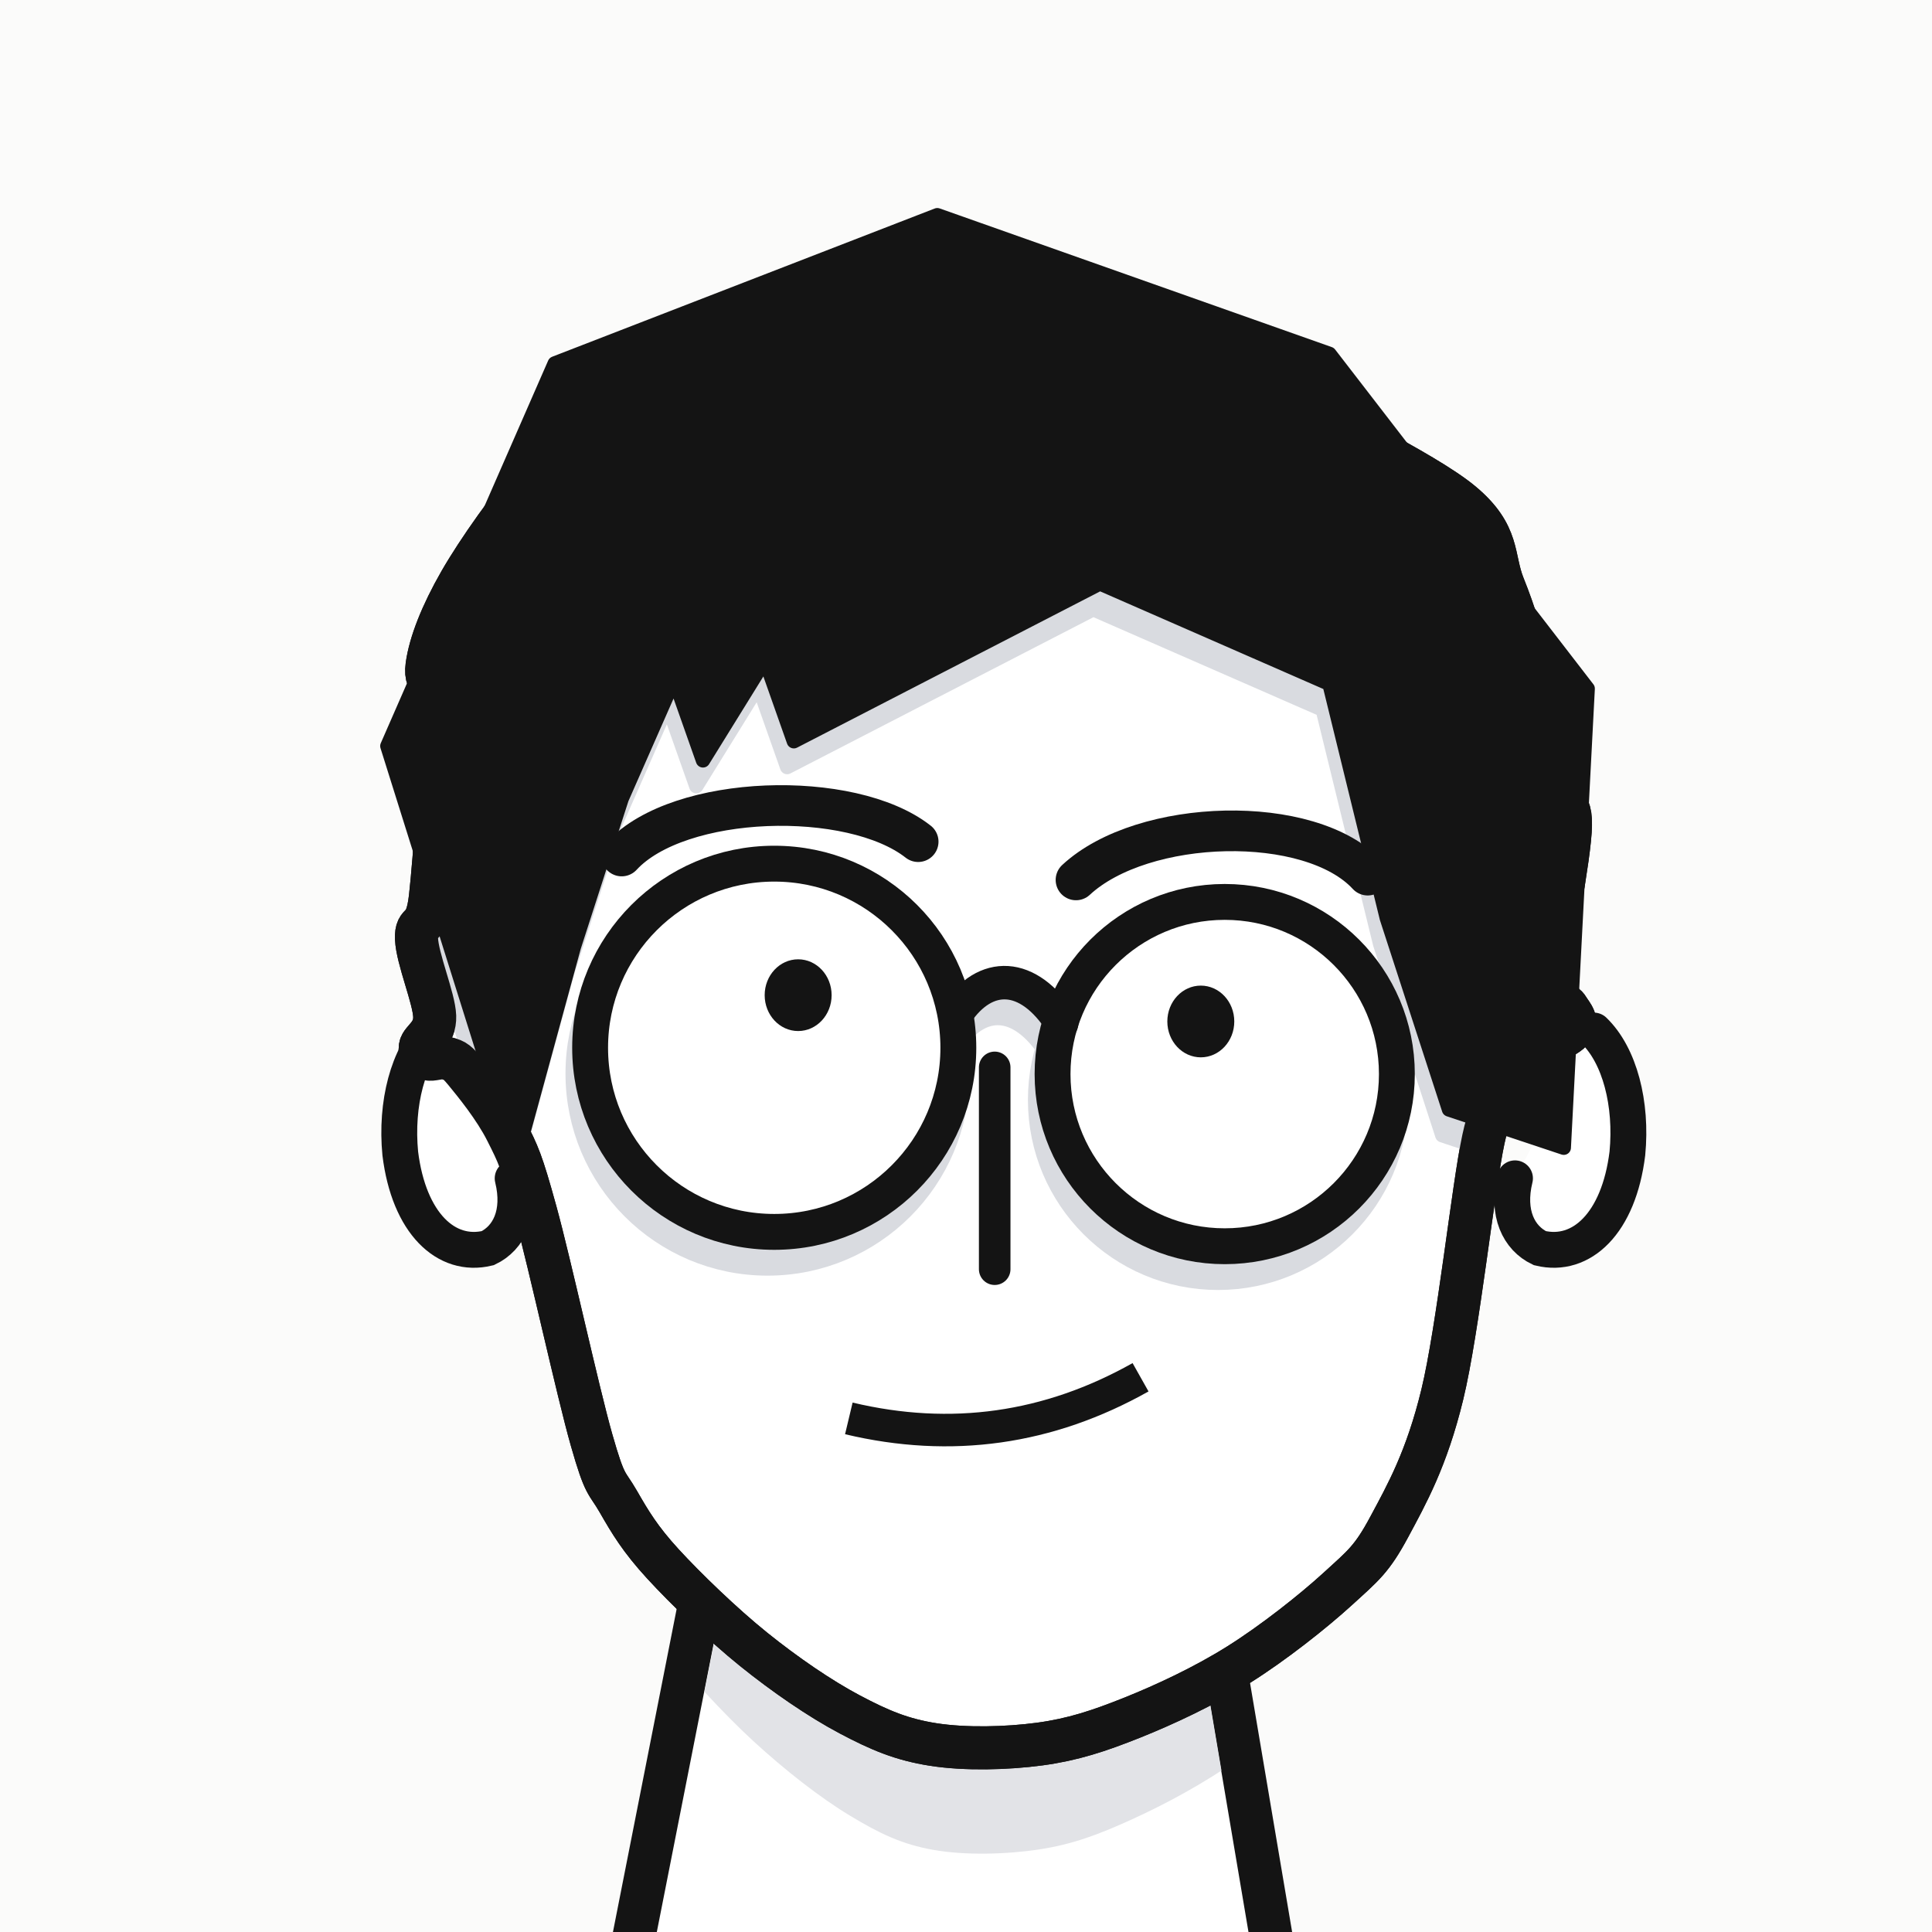
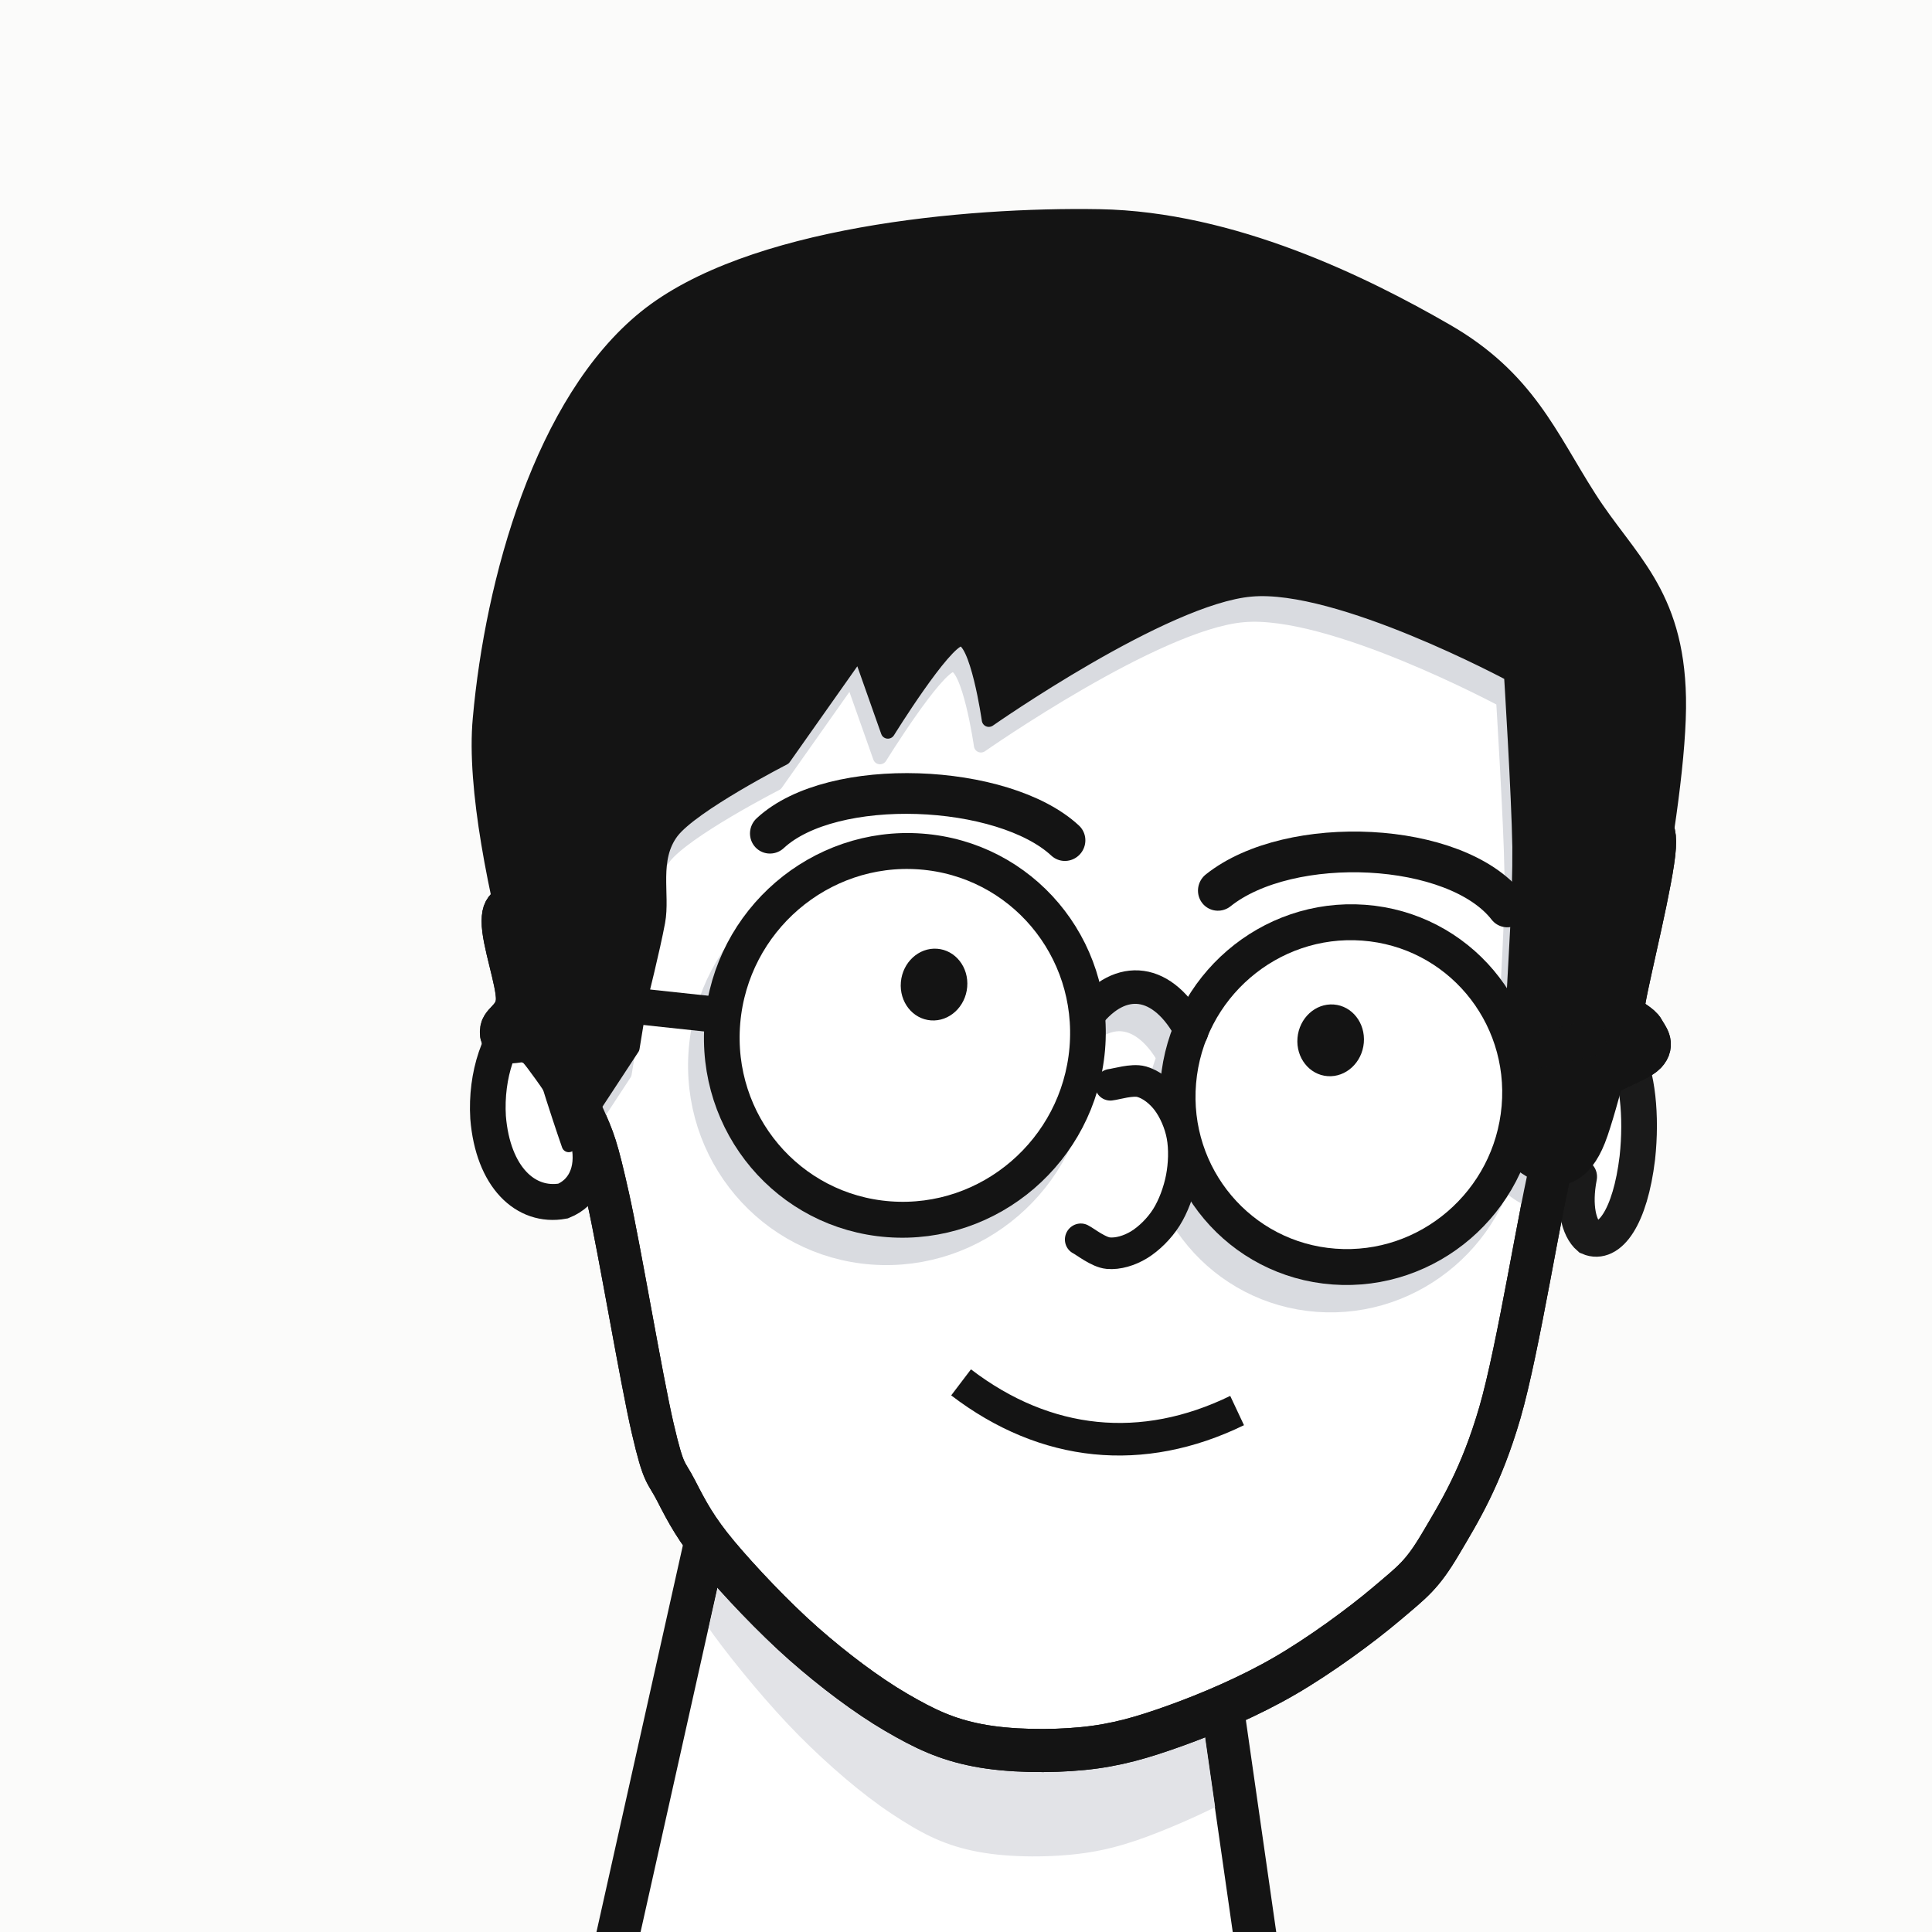
<svg xmlns="http://www.w3.org/2000/svg" viewBox="332 110 404 404" width="404" height="404">
  <rect x="332" y="110" width="404" height="404" fill="#fbfbfa" />
-   <defs>
-     <clipPath id="kFaceClip" clipPathUnits="userSpaceOnUse">
-       <path id="kFaceClipP" d="M -31.5 -174.8 C -37 -173 -52.68 -168.22 -60.5 -164.7 C -68.32 -161.18 -72.53 -158.33 -78.4 -153.7 C -84.27 -149.07 -90.13 -143.47 -95.7 -136.9 C -101.27 -130.33 -107.97 -120.98 -111.8 -114.3 C -115.63 -107.62 -118.05 -101.53 -118.7 -96.8 C -119.35 -92.07 -115.82 -93.97 -115.7 -85.9 C -115.58 -77.83 -117.13 -56.1 -118 -48.4 C -118.87 -40.7 -121.05 -43.85 -120.9 -39.7 C -120.75 -35.55 -117.23 -27.27 -117.1 -23.5 C -116.97 -19.73 -119.85 -18.58 -120.1 -17.1 C -120.35 -15.62 -119.52 -15 -118.6 -14.6 C -117.68 -14.2 -115.9 -15.13 -114.6 -14.7 C -113.3 -14.27 -112.88 -14.53 -110.8 -12 C -108.72 -9.47 -104.57 -4.4 -102.1 0.5 C -99.63 5.4 -98.97 6.63 -96 17.4 C -93.03 28.17 -87.18 55 -84.3 65.1 C -81.42 75.2 -81.18 73.68 -78.7 78 C -76.22 82.32 -74.12 85.85 -69.4 91 C -64.68 96.15 -56.92 103.65 -50.4 108.9 C -43.88 114.15 -36.57 119.18 -30.3 122.5 C -24.03 125.82 -19.42 127.77 -12.8 128.8 C -6.18 129.83 2.48 129.63 9.4 128.7 C 16.32 127.77 21.77 125.97 28.7 123.2 C 35.63 120.43 43.82 116.6 51 112.1 C 58.18 107.6 66.55 101 71.8 96.2 C 77.05 91.4 78.87 90.07 82.5 83.3 C 86.13 76.53 90.32 69.12 93.6 55.6 C 96.88 42.08 100.07 12.03 102.2 2.2 C 104.33 -7.63 105.12 -0.75 106.4 -3.4 C 107.68 -6.05 107.53 -10.85 109.9 -13.7 C 112.27 -16.55 118.93 -18.6 120.6 -20.5 C 122.27 -22.4 120.65 -23.82 119.9 -25.1 C 119.15 -26.38 116.82 -27.15 116.1 -28.2 C 115.38 -29.25 114.88 -25.52 115.6 -31.4 C 116.32 -37.28 120.32 -56.93 120.4 -63.5 C 120.48 -70.07 117.52 -65.48 116.1 -70.8 C 114.68 -76.12 113.52 -88.28 111.9 -95.4 C 110.28 -102.52 108.77 -107.6 106.4 -113.5 C 104.03 -119.4 105.7 -124.1 97.7 -130.8 C 89.7 -137.5 66.68 -148.28 58.4 -153.7 C 50.12 -159.12 51.27 -160.88 48 -163.3 C 44.73 -165.72 46.28 -166.23 38.8 -168.2 C 31.32 -170.17 14.15 -173.88 3.1 -175.1 C -7.95 -176.32 -21.73 -175.55 -27.5 -175.5 C -33.27 -175.45 -26 -176.6 -31.5 -174.8 Z" />
+   <defs data-dc-tpl="7">
+     <clipPath data-dc-tpl="8" id="kFaceClip" clipPathUnits="userSpaceOnUse">
+       <path data-dc-tpl="9" id="kFaceClipP" d="M -31.5 -174.8 C -37 -173 -52.68 -168.22 -60.5 -164.7 C -68.32 -161.18 -72.53 -158.33 -78.4 -153.7 C -84.27 -149.07 -90.13 -143.47 -95.7 -136.9 C -101.27 -130.33 -107.97 -120.98 -111.8 -114.3 C -115.63 -107.62 -118.05 -101.53 -118.7 -96.8 C -119.35 -92.07 -115.82 -93.97 -115.7 -85.9 C -115.58 -77.83 -117.13 -56.1 -118 -48.4 C -118.87 -40.7 -121.05 -43.85 -120.9 -39.7 C -120.75 -35.55 -117.23 -27.27 -117.1 -23.5 C -116.97 -19.73 -119.85 -18.58 -120.1 -17.1 C -120.35 -15.62 -119.52 -15 -118.6 -14.6 C -117.68 -14.2 -115.9 -15.13 -114.6 -14.7 C -113.3 -14.27 -112.88 -14.53 -110.8 -12 C -108.72 -9.47 -104.57 -4.4 -102.1 0.5 C -99.63 5.4 -98.97 6.63 -96 17.4 C -93.03 28.17 -87.18 55 -84.3 65.1 C -81.42 75.2 -81.18 73.68 -78.7 78 C -76.22 82.32 -74.12 85.85 -69.4 91 C -64.68 96.15 -56.92 103.65 -50.4 108.9 C -43.88 114.15 -36.57 119.18 -30.3 122.5 C -24.03 125.82 -19.42 127.77 -12.8 128.8 C -6.18 129.83 2.48 129.63 9.4 128.7 C 16.32 127.77 21.77 125.97 28.7 123.2 C 35.63 120.43 43.82 116.6 51 112.1 C 58.18 107.6 66.55 101 71.8 96.2 C 77.05 91.4 78.87 90.07 82.5 83.3 C 86.13 76.53 90.32 69.12 93.6 55.6 C 96.88 42.08 100.07 12.03 102.2 2.2 C 104.33 -7.63 105.12 -0.75 106.4 -3.4 C 107.68 -6.05 107.53 -10.85 109.9 -13.7 C 112.27 -16.55 118.93 -18.6 120.6 -20.5 C 122.27 -22.4 120.65 -23.82 119.9 -25.1 C 119.15 -26.38 116.82 -27.15 116.1 -28.2 C 115.38 -29.25 114.88 -25.52 115.6 -31.4 C 116.32 -37.28 120.32 -56.93 120.4 -63.5 C 120.48 -70.07 117.52 -65.48 116.1 -70.8 C 114.68 -76.12 113.52 -88.28 111.9 -95.4 C 110.28 -102.52 108.77 -107.6 106.4 -113.5 C 104.03 -119.4 105.7 -124.1 97.7 -130.8 C 89.7 -137.5 66.68 -148.28 58.4 -153.7 C 50.12 -159.12 51.27 -160.88 48 -163.3 C 44.73 -165.72 46.28 -166.23 38.8 -168.2 C 31.32 -170.17 14.15 -173.88 3.1 -175.1 C -7.95 -176.32 -21.73 -175.55 -27.5 -175.5 C -33.27 -175.45 -26 -176.6 -31.5 -174.8 Z" />
    </clipPath>
-     <clipPath id="kNeckClip" clipPathUnits="userSpaceOnUse">
-       <path id="kNeckClipP" d="M -37.5 0 L 24.7 0 L 57.7 195 L -75.9 195 Z" />
+     <clipPath data-dc-tpl="10" id="kNeckClip" clipPathUnits="userSpaceOnUse">
+       <path data-dc-tpl="11" id="kNeckClipP" d="M -37.5 0 L 24.7 0 L 57.7 195 L -75.9 195 Z" transform="rotate(1.44 -9.1 110) translate(-1.6 0)" />
    </clipPath>
-     <filter id="kDs" x="-40%" y="-40%" width="180%" height="180%">
-       <feDropShadow dx="-1.5" dy="5" stdDeviation="1.4" flood-color="#c9cbd1" flood-opacity="0.8" />
+     <filter data-dc-tpl="12" id="kDs" x="-40%" y="-40%" width="180%" height="180%">
+       <feDropShadow data-dc-tpl="13" dx="-1.5" dy="5" stdDeviation="1.4" flood-color="#c9cbd1" flood-opacity="0.8" />
    </filter>
  </defs>
-   <g transform="translate(540,346)">
-     <g id="kNeck">
-       <path id="kNeckFill" d="M -50 40 L 36 40 L 60 182 Q -9 205 -78 182 Z" fill="#ffffff" />
-       <path id="kNeckL" d="M -50 40 L -78 182" fill="none" stroke="#141414" stroke-width="9" stroke-linecap="round" />
-       <path id="kNeckR" d="M 36 40 L 60 182" fill="none" stroke="#141414" stroke-width="9" stroke-linecap="round" />
+   <g data-dc-tpl="14" transform="translate(540,346)">
+     <g data-dc-tpl="15" id="kNeck">
+       <path data-dc-tpl="16" id="kNeckFill" d="M -50 40 L 36 40 L 60 182 Q -9 205 -78 182 Z" fill="#ffffff" transform="rotate(1.44 -9.1 110) translate(-1.6 0)" />
+       <path data-dc-tpl="17" id="kNeckL" d="M -50 40 L -78 182" fill="none" stroke="#141414" stroke-width="9" stroke-linecap="round" transform="rotate(1.44 -9.1 110) translate(-1.6 0)" />
+       <path data-dc-tpl="18" id="kNeckR" d="M 36 40 L 60 182" fill="none" stroke="#141414" stroke-width="9" stroke-linecap="round" transform="rotate(1.44 -9.1 110) translate(-1.6 0)" />
    </g>
-     <g clip-path="url(#kNeckClip)">
-       <g id="kChinHead">
-         <g id="kChinSh" data-sh="1">
-           <path transform="translate(0 4) scale(1 1.14)" fill="#e2e3e7" d="M -31.5 -174.8 C -37 -173 -52.68 -168.22 -60.5 -164.7 C -68.32 -161.18 -72.53 -158.33 -78.4 -153.7 C -84.27 -149.07 -90.13 -143.47 -95.7 -136.9 C -101.27 -130.33 -107.97 -120.98 -111.8 -114.3 C -115.63 -107.62 -118.05 -101.53 -118.7 -96.8 C -119.35 -92.07 -115.82 -93.97 -115.7 -85.9 C -115.58 -77.83 -117.13 -56.1 -118 -48.4 C -118.87 -40.7 -121.05 -43.85 -120.9 -39.7 C -120.75 -35.55 -117.23 -27.27 -117.1 -23.5 C -116.97 -19.73 -119.85 -18.58 -120.1 -17.1 C -120.35 -15.62 -119.52 -15 -118.6 -14.6 C -117.68 -14.2 -115.9 -15.13 -114.6 -14.7 C -113.3 -14.27 -112.88 -14.53 -110.8 -12 C -108.72 -9.47 -104.57 -4.4 -102.1 0.5 C -99.63 5.4 -98.97 6.63 -96 17.4 C -93.03 28.17 -87.18 55 -84.3 65.1 C -81.42 75.2 -81.18 73.68 -78.7 78 C -76.22 82.32 -74.12 85.85 -69.4 91 C -64.68 96.15 -56.92 103.65 -50.4 108.9 C -43.88 114.15 -36.57 119.18 -30.3 122.5 C -24.03 125.82 -19.42 127.77 -12.8 128.8 C -6.18 129.83 2.48 129.63 9.4 128.7 C 16.32 127.77 21.77 125.97 28.7 123.2 C 35.63 120.43 43.82 116.6 51 112.1 C 58.18 107.6 66.55 101 71.8 96.2 C 77.05 91.4 78.87 90.07 82.5 83.3 C 86.13 76.53 90.32 69.12 93.6 55.6 C 96.88 42.08 100.07 12.03 102.2 2.2 C 104.33 -7.63 105.12 -0.75 106.4 -3.4 C 107.68 -6.05 107.53 -10.85 109.9 -13.7 C 112.27 -16.55 118.93 -18.6 120.6 -20.5 C 122.27 -22.4 120.65 -23.82 119.9 -25.1 C 119.15 -26.38 116.82 -27.15 116.1 -28.2 C 115.38 -29.25 114.88 -25.52 115.6 -31.4 C 116.32 -37.28 120.32 -56.93 120.4 -63.5 C 120.48 -70.07 117.52 -65.48 116.1 -70.8 C 114.68 -76.12 113.52 -88.28 111.9 -95.4 C 110.28 -102.52 108.77 -107.6 106.4 -113.5 C 104.03 -119.4 105.7 -124.1 97.7 -130.8 C 89.7 -137.5 66.68 -148.28 58.4 -153.7 C 50.12 -159.12 51.27 -160.88 48 -163.3 C 44.73 -165.72 46.28 -166.23 38.8 -168.2 C 31.32 -170.17 14.15 -173.88 3.1 -175.1 C -7.95 -176.32 -21.73 -175.55 -27.5 -175.5 C -33.27 -175.45 -26 -176.6 -31.5 -174.8 Z" />
+     <g data-dc-tpl="19" clip-path="url(#kNeckClip)">
+       <g data-dc-tpl="20" id="kChinHead" transform="rotate(2.019 0 128) translate(0 -34) scale(0.9938 1.0019) translate(0 34) translate(0 132) skewX(-0.74) translate(0 -132)" style="">
+         <g data-dc-tpl="21" id="kChinSh" data-sh="1" transform="translate(9.21 -0.03)" style="">
+           <path data-dc-tpl="22" transform="translate(0 4) scale(1 1.14)" fill="#e2e3e7" d="M -31.5 -174.8 C -37 -173 -52.68 -168.22 -60.5 -164.7 C -68.32 -161.18 -72.53 -158.33 -78.4 -153.7 C -84.27 -149.07 -90.13 -143.47 -95.7 -136.9 C -101.27 -130.33 -107.97 -120.98 -111.8 -114.3 C -115.63 -107.62 -118.05 -101.53 -118.7 -96.8 C -119.35 -92.07 -115.82 -93.97 -115.7 -85.9 C -115.58 -77.83 -117.13 -56.1 -118 -48.4 C -118.87 -40.7 -121.05 -43.85 -120.9 -39.7 C -120.75 -35.55 -117.23 -27.27 -117.1 -23.5 C -116.97 -19.73 -119.85 -18.58 -120.1 -17.1 C -120.35 -15.62 -119.52 -15 -118.6 -14.6 C -117.68 -14.2 -115.9 -15.13 -114.6 -14.7 C -113.3 -14.27 -112.88 -14.53 -110.8 -12 C -108.72 -9.47 -104.57 -4.4 -102.1 0.5 C -99.63 5.4 -98.97 6.63 -96 17.4 C -93.03 28.17 -87.18 55 -84.3 65.1 C -81.42 75.2 -81.18 73.68 -78.7 78 C -76.22 82.32 -74.12 85.85 -69.4 91 C -64.68 96.15 -56.92 103.65 -50.4 108.9 C -43.88 114.15 -36.57 119.18 -30.3 122.5 C -24.03 125.82 -19.42 127.77 -12.8 128.8 C -6.18 129.83 2.48 129.63 9.4 128.7 C 16.32 127.77 21.77 125.97 28.7 123.2 C 35.63 120.43 43.82 116.6 51 112.1 C 58.18 107.6 66.55 101 71.8 96.2 C 77.05 91.4 78.87 90.07 82.5 83.3 C 86.13 76.53 90.32 69.12 93.6 55.6 C 96.88 42.08 100.07 12.03 102.2 2.2 C 104.33 -7.63 105.12 -0.75 106.4 -3.4 C 107.68 -6.05 107.53 -10.85 109.9 -13.7 C 112.27 -16.55 118.93 -18.6 120.6 -20.5 C 122.27 -22.4 120.65 -23.82 119.9 -25.1 C 119.15 -26.38 116.82 -27.15 116.1 -28.2 C 115.38 -29.25 114.88 -25.52 115.6 -31.4 C 116.32 -37.28 120.32 -56.93 120.4 -63.5 C 120.48 -70.07 117.52 -65.48 116.1 -70.8 C 114.68 -76.12 113.52 -88.28 111.9 -95.4 C 110.28 -102.52 108.77 -107.6 106.4 -113.5 C 104.03 -119.4 105.7 -124.1 97.7 -130.8 C 89.7 -137.5 66.68 -148.28 58.4 -153.7 C 50.12 -159.12 51.27 -160.88 48 -163.3 C 44.73 -165.72 46.28 -166.23 38.8 -168.2 C 31.32 -170.17 14.15 -173.88 3.1 -175.1 C -7.95 -176.32 -21.73 -175.55 -27.5 -175.5 C -33.27 -175.45 -26 -176.6 -31.5 -174.8 Z" />
        </g>
      </g>
    </g>
-     <g id="kHead">
-       <g id="kFace">
-         <path d="M -31.5 -174.8 C -37 -173 -52.68 -168.22 -60.5 -164.7 C -68.32 -161.18 -72.53 -158.33 -78.4 -153.7 C -84.27 -149.07 -90.13 -143.47 -95.7 -136.9 C -101.27 -130.33 -107.97 -120.98 -111.8 -114.3 C -115.63 -107.62 -118.05 -101.53 -118.7 -96.8 C -119.35 -92.07 -115.82 -93.97 -115.7 -85.9 C -115.58 -77.83 -117.13 -56.1 -118 -48.4 C -118.87 -40.7 -121.05 -43.85 -120.9 -39.7 C -120.75 -35.55 -117.23 -27.27 -117.1 -23.5 C -116.97 -19.73 -119.85 -18.58 -120.1 -17.1 C -120.35 -15.62 -119.52 -15 -118.6 -14.6 C -117.68 -14.2 -115.9 -15.13 -114.6 -14.7 C -113.3 -14.27 -112.88 -14.53 -110.8 -12 C -108.72 -9.47 -104.57 -4.4 -102.1 0.5 C -99.63 5.4 -98.97 6.63 -96 17.4 C -93.03 28.17 -87.18 55 -84.3 65.1 C -81.42 75.2 -81.18 73.68 -78.7 78 C -76.22 82.32 -74.12 85.85 -69.4 91 C -64.68 96.15 -56.92 103.65 -50.4 108.9 C -43.88 114.15 -36.57 119.18 -30.3 122.5 C -24.03 125.82 -19.42 127.77 -12.8 128.8 C -6.18 129.83 2.48 129.63 9.4 128.7 C 16.32 127.77 21.77 125.97 28.7 123.2 C 35.63 120.43 43.82 116.6 51 112.1 C 58.18 107.6 66.55 101 71.8 96.2 C 77.05 91.4 78.87 90.07 82.5 83.3 C 86.13 76.53 90.32 69.12 93.6 55.6 C 96.88 42.08 100.07 12.03 102.2 2.2 C 104.33 -7.63 105.12 -0.75 106.4 -3.4 C 107.68 -6.05 107.53 -10.85 109.9 -13.7 C 112.27 -16.55 118.93 -18.6 120.6 -20.5 C 122.27 -22.4 120.65 -23.82 119.9 -25.1 C 119.15 -26.38 116.82 -27.15 116.1 -28.2 C 115.38 -29.25 114.88 -25.52 115.6 -31.4 C 116.32 -37.28 120.32 -56.93 120.4 -63.5 C 120.48 -70.07 117.52 -65.48 116.1 -70.8 C 114.68 -76.12 113.52 -88.28 111.9 -95.4 C 110.28 -102.52 108.77 -107.6 106.4 -113.5 C 104.03 -119.4 105.7 -124.1 97.7 -130.8 C 89.7 -137.5 66.68 -148.28 58.4 -153.7 C 50.12 -159.12 51.27 -160.88 48 -163.3 C 44.73 -165.72 46.28 -166.23 38.8 -168.2 C 31.32 -170.17 14.15 -173.88 3.1 -175.1 C -7.95 -176.32 -21.73 -175.55 -27.5 -175.5 C -33.27 -175.45 -26 -176.6 -31.5 -174.8 Z" fill="#ffffff" stroke="#141414" stroke-width="9" stroke-linejoin="round" />
+     <g data-dc-tpl="23" id="kHead" transform="rotate(2.019 0 128) translate(0 -34) scale(0.9938 1.0019) translate(0 34) translate(0 132) skewX(-0.74) translate(0 -132)" style="">
+       <g data-dc-tpl="24" id="kFace" transform="translate(9.21 -0.03)" style="">
+         <path data-dc-tpl="25" d="M -31.5 -174.8 C -37 -173 -52.68 -168.22 -60.5 -164.7 C -68.32 -161.18 -72.53 -158.33 -78.4 -153.7 C -84.27 -149.07 -90.13 -143.47 -95.7 -136.9 C -101.27 -130.33 -107.97 -120.98 -111.8 -114.3 C -115.63 -107.62 -118.05 -101.53 -118.7 -96.8 C -119.35 -92.07 -115.82 -93.97 -115.7 -85.9 C -115.58 -77.83 -117.13 -56.1 -118 -48.4 C -118.87 -40.7 -121.05 -43.85 -120.9 -39.7 C -120.75 -35.55 -117.23 -27.27 -117.1 -23.5 C -116.97 -19.73 -119.85 -18.58 -120.1 -17.1 C -120.35 -15.62 -119.52 -15 -118.6 -14.6 C -117.68 -14.2 -115.9 -15.13 -114.6 -14.7 C -113.3 -14.27 -112.88 -14.53 -110.8 -12 C -108.72 -9.47 -104.57 -4.4 -102.1 0.5 C -99.63 5.4 -98.97 6.63 -96 17.4 C -93.03 28.17 -87.18 55 -84.3 65.1 C -81.42 75.2 -81.18 73.68 -78.7 78 C -76.22 82.32 -74.12 85.85 -69.4 91 C -64.68 96.15 -56.92 103.65 -50.4 108.9 C -43.88 114.15 -36.57 119.18 -30.3 122.5 C -24.03 125.82 -19.42 127.77 -12.8 128.8 C -6.18 129.83 2.48 129.63 9.4 128.7 C 16.32 127.77 21.77 125.97 28.7 123.2 C 35.63 120.43 43.82 116.6 51 112.1 C 58.18 107.6 66.55 101 71.8 96.2 C 77.05 91.4 78.87 90.07 82.5 83.3 C 86.13 76.53 90.32 69.12 93.6 55.6 C 96.88 42.08 100.07 12.03 102.2 2.2 C 104.33 -7.63 105.12 -0.75 106.4 -3.4 C 107.68 -6.05 107.53 -10.85 109.9 -13.7 C 112.27 -16.55 118.93 -18.6 120.6 -20.5 C 122.27 -22.4 120.65 -23.82 119.9 -25.1 C 119.15 -26.38 116.82 -27.15 116.1 -28.2 C 115.38 -29.25 114.88 -25.52 115.6 -31.4 C 116.32 -37.28 120.32 -56.93 120.4 -63.5 C 120.48 -70.07 117.52 -65.48 116.1 -70.8 C 114.68 -76.12 113.52 -88.28 111.9 -95.4 C 110.28 -102.52 108.77 -107.6 106.4 -113.5 C 104.03 -119.4 105.7 -124.1 97.7 -130.8 C 89.7 -137.5 66.68 -148.28 58.4 -153.7 C 50.12 -159.12 51.27 -160.88 48 -163.3 C 44.73 -165.72 46.28 -166.23 38.8 -168.2 C 31.32 -170.17 14.15 -173.88 3.1 -175.1 C -7.95 -176.32 -21.73 -175.55 -27.5 -175.5 C -33.27 -175.45 -26 -176.6 -31.5 -174.8 Z" fill="#ffffff" stroke="#141414" stroke-width="9" stroke-linejoin="round" />
      </g>
-       <g id="kFeatShHost">
-         <g clip-path="url(#kFaceClip)">
-           <g id="kFeatShIn">
-             <g id="kFeatShOff" data-sh="1" transform="translate(-1.4 5.4)" fill="none" stroke="#d9dbe0">
-               <path d="M -8 -24 C -2 -33 7 -33 14 -22" stroke-width="7" stroke-linecap="round" />
-               <circle cx="-46.1" cy="-16.9" r="38.5" stroke-width="7.5" />
-               <circle cx="48.1" cy="-11.4" r="36" stroke-width="7.5" />
+       <g data-dc-tpl="26" id="kFeatShHost" transform="translate(9.21 -0.03)" style="">
+         <g data-dc-tpl="27" clip-path="url(#kFaceClip)">
+           <g data-dc-tpl="28" id="kFeatShIn" transform="translate(10.68 -0.04) rotate(2.19 1 -14)">
+             <g data-dc-tpl="29" id="kFeatShOff" data-sh="1" transform="translate(-2.84 5.94)" fill="none" stroke="#d9dbe0">
+               <path data-dc-tpl="30" d="M -8 -24 C -2 -33 7 -33 14 -22" stroke-width="7" stroke-linecap="round" />
+               <circle data-dc-tpl="31" cx="-46.1" cy="-16.9" r="38.5" stroke-width="7.5" />
+               <circle data-dc-tpl="32" cx="48.1" cy="-11.4" r="36" stroke-width="7.5" />
            </g>
          </g>
        </g>
      </g>
-       <g id="kEarL" transform="translate(-99 0)">
-         <path d="M -18.3 -20.5 C -23.7 -15.3 -26.3 -5.2 -25.3 5.2 C -23.5 19.8 -15.7 27.1 -7 25 C -2.6 22.9 0 17.7 -1.8 10.4" fill="#ffffff" stroke="#141414" stroke-width="7.5" stroke-linecap="round" />
+       <g data-dc-tpl="33" id="kEarL" transform="translate(-89.8 -3.0)" opacity="1.000" style="">
+         <path data-dc-tpl="34" d="M -16.72 -17.4 C -21.54 -13 -24.00 -4.4 -23.04 4.4 C -21.43 16.8 -14.25 23 -6.43 21.3 C -2.36 19.5 0.00 15 -1.61 8.8 " fill="#ffffff" stroke="#141414" stroke-width="7.5" stroke-linecap="round" />
      </g>
-       <g id="kEarR" transform="translate(107 0)">
-         <path d="M 18.3 -20.5 C 23.7 -15.3 26.3 -5.2 25.3 5.2 C 23.5 19.8 15.7 27.1 7 25 C 2.6 22.9 0 17.7 1.8 10.4" fill="#ffffff" stroke="#141414" stroke-width="7.5" stroke-linecap="round" />
+       <g data-dc-tpl="35" id="kEarR" transform="translate(116.2 -3.0)" opacity="0.971" style="">
+         <path data-dc-tpl="36" d="M 9.38 -17.4 C 12.09 -13 13.47 -4.4 12.93 4.4 C 12.03 16.8 8.00 23 3.61 21.3 C 1.32 19.5 0.00 15 0.90 8.8 " fill="#ffffff" stroke="#141414" stroke-width="7.5" stroke-linecap="round" />
      </g>
-       <g id="kHairClip" clip-path="url(#kFaceClip)">
-         <g id="kHairSh" data-sh="1">
-           <path id="kHairShP" transform="translate(-1.4 5.4)" fill="#d9dbe0" stroke="#d9dbe0" stroke-width="3" stroke-linejoin="round" stroke-linecap="round" d="M -100 6 L -127 -80 L -92 -160 L -12 -191 L 70 -162 L 124 -92 L 119 4 L 95 -4 L 82 -44 L 70 -93 L 22 -114 L -42 -81 L -48 -98 L -61 -77 L -67 -94 L -78 -69 L -88 -38 Z" />
+       <g data-dc-tpl="37" id="kHairClip" clip-path="url(#kFaceClip)" transform="translate(9.21 -0.03)">
+         <g data-dc-tpl="38" id="kHairSh" data-sh="1" style="">
+           <path data-dc-tpl="39" id="kHairShP" transform="translate(-1.4 5.4)" fill="#d9dbe0" stroke="#d9dbe0" stroke-width="3" stroke-linejoin="round" stroke-linecap="round" d="M -104.8 6.6 C -104.8 6.6 -129.1 -52.8 -127.8 -81.7 C -126.6 -110.6 -118.0 -148.4 -97.1 -166.6 C -76.2 -184.8 -30.7 -190.5 -2.7 -191.0 C 25.4 -191.5 53.7 -178.9 71.3 -169.7 C 89.0 -160.5 94.3 -148.4 103.1 -136.0 C 111.9 -123.5 122.5 -116.9 124.0 -94.8 C 125.5 -72.8 116.8 -19.8 112.0 -3.4 C 107.3 13.0 95.5 3.5 95.5 3.5 C 95.5 3.5 92.6 -6.3 92.0 -10.6 C 91.5 -14.8 92.0 -22.0 92.0 -22.0 C 92.0 -22.0 92.3 -26.6 92.3 -33.4 C 92.3 -40.2 92.6 -51.8 92.0 -62.6 C 91.3 -73.4 88.5 -98.5 88.5 -98.5 C 88.5 -98.5 51.3 -116.6 33.0 -114.3 C 14.8 -112.1 -20.8 -85.2 -20.8 -85.2 C -20.8 -85.2 -24.1 -102.3 -27.6 -101.8 C -31.1 -101.2 -41.9 -82.0 -41.9 -82.0 C -41.9 -82.0 -48.7 -98.6 -48.7 -98.6 C -48.7 -98.6 -63.5 -75.7 -63.5 -75.7 C -63.5 -75.7 -82.2 -65.3 -86.3 -59.5 C -90.4 -53.6 -87.5 -46.4 -88.3 -40.6 C -89.1 -34.8 -91.2 -24.5 -91.2 -24.5 C -91.2 -24.5 -92.4 -14.1 -92.4 -14.1 C -92.4 -14.1 -104.8 6.6 -104.8 6.6 Z" />
        </g>
      </g>
-       <g id="kHair">
-         <path id="kHairP" fill="#141414" stroke="#141414" stroke-width="3" stroke-linejoin="round" stroke-linecap="round" d="M -100 6 L -127 -80 L -92 -160 L -12 -191 L 70 -162 L 124 -92 L 119 4 L 95 -4 L 82 -44 L 70 -93 L 22 -114 L -42 -81 L -48 -98 L -61 -77 L -67 -94 L -78 -69 L -88 -38 Z" />
+       <g data-dc-tpl="40" id="kHair" transform="translate(9.21 -0.03)" style="">
+         <path data-dc-tpl="41" id="kHairP" fill="#141414" stroke="#141414" stroke-width="3" stroke-linejoin="round" stroke-linecap="round" d="M -104.8 6.6 C -104.8 6.6 -129.1 -52.8 -127.8 -81.7 C -126.6 -110.6 -118.0 -148.4 -97.1 -166.6 C -76.2 -184.8 -30.7 -190.5 -2.7 -191.0 C 25.4 -191.5 53.7 -178.9 71.3 -169.7 C 89.0 -160.5 94.3 -148.4 103.1 -136.0 C 111.9 -123.5 122.5 -116.9 124.0 -94.8 C 125.5 -72.8 116.8 -19.8 112.0 -3.4 C 107.3 13.0 95.5 3.5 95.5 3.5 C 95.5 3.5 92.6 -6.3 92.0 -10.6 C 91.5 -14.8 92.0 -22.0 92.0 -22.0 C 92.0 -22.0 92.3 -26.6 92.3 -33.4 C 92.3 -40.2 92.6 -51.8 92.0 -62.6 C 91.3 -73.4 88.5 -98.5 88.5 -98.5 C 88.5 -98.5 51.3 -116.6 33.0 -114.3 C 14.8 -112.1 -20.8 -85.2 -20.8 -85.2 C -20.8 -85.2 -24.1 -102.3 -27.6 -101.8 C -31.1 -101.2 -41.9 -82.0 -41.9 -82.0 C -41.9 -82.0 -48.7 -98.6 -48.7 -98.6 C -48.7 -98.6 -63.5 -75.7 -63.5 -75.7 C -63.5 -75.7 -82.2 -65.3 -86.3 -59.5 C -90.4 -53.6 -87.5 -46.4 -88.3 -40.6 C -89.1 -34.8 -91.2 -24.5 -91.2 -24.5 C -91.2 -24.5 -92.4 -14.1 -92.4 -14.1 C -92.4 -14.1 -104.8 6.6 -104.8 6.6 Z" />
      </g>
-       <path id="kStemL" d="M -82.4 -20.9 L -107.3 -15.4" fill="none" stroke="#141414" stroke-width="7.5" stroke-linecap="butt" opacity="0" />
-       <path id="kStemR" d="M 81.9 -15.4 L 106.8 -9.9" fill="none" stroke="#141414" stroke-width="7.5" stroke-linecap="butt" opacity="0" />
-       <g id="kFaceLine">
-         <path d="M -31.5 -174.8 C -37 -173 -52.68 -168.22 -60.5 -164.7 C -68.32 -161.18 -72.53 -158.33 -78.4 -153.7 C -84.27 -149.07 -90.13 -143.47 -95.7 -136.9 C -101.27 -130.33 -107.97 -120.98 -111.8 -114.3 C -115.63 -107.62 -118.05 -101.53 -118.7 -96.8 C -119.35 -92.07 -115.82 -93.97 -115.7 -85.9 C -115.58 -77.83 -117.13 -56.1 -118 -48.4 C -118.87 -40.7 -121.05 -43.85 -120.9 -39.7 C -120.75 -35.55 -117.23 -27.27 -117.1 -23.5 C -116.97 -19.73 -119.85 -18.58 -120.1 -17.1 C -120.35 -15.62 -119.52 -15 -118.6 -14.6 C -117.68 -14.2 -115.9 -15.13 -114.6 -14.7 C -113.3 -14.27 -112.88 -14.53 -110.8 -12 C -108.72 -9.47 -104.57 -4.4 -102.1 0.5 C -99.63 5.4 -98.97 6.63 -96 17.4 C -93.03 28.17 -87.18 55 -84.3 65.1 C -81.42 75.2 -81.18 73.68 -78.7 78 C -76.22 82.32 -74.12 85.85 -69.4 91 C -64.68 96.15 -56.92 103.65 -50.4 108.9 C -43.88 114.15 -36.57 119.18 -30.3 122.5 C -24.03 125.82 -19.42 127.77 -12.8 128.8 C -6.18 129.83 2.48 129.63 9.4 128.7 C 16.32 127.77 21.77 125.97 28.7 123.2 C 35.63 120.43 43.82 116.6 51 112.1 C 58.18 107.6 66.55 101 71.8 96.2 C 77.05 91.4 78.87 90.07 82.5 83.3 C 86.13 76.53 90.32 69.12 93.6 55.6 C 96.88 42.08 100.07 12.03 102.2 2.2 C 104.33 -7.63 105.12 -0.75 106.4 -3.4 C 107.68 -6.05 107.53 -10.85 109.9 -13.7 C 112.27 -16.55 118.93 -18.6 120.6 -20.5 C 122.27 -22.4 120.65 -23.82 119.9 -25.1 C 119.15 -26.38 116.82 -27.15 116.1 -28.2 C 115.38 -29.25 114.88 -25.52 115.6 -31.4 C 116.32 -37.28 120.32 -56.93 120.4 -63.5 C 120.48 -70.07 117.52 -65.48 116.1 -70.8 C 114.68 -76.12 113.52 -88.28 111.9 -95.4 C 110.28 -102.52 108.77 -107.6 106.4 -113.5 C 104.03 -119.4 105.7 -124.1 97.7 -130.8 C 89.7 -137.5 66.68 -148.28 58.4 -153.7 C 50.12 -159.12 51.27 -160.88 48 -163.3 C 44.73 -165.72 46.28 -166.23 38.8 -168.2 C 31.32 -170.17 14.15 -173.88 3.1 -175.1 C -7.95 -176.32 -21.73 -175.55 -27.5 -175.5 C -33.27 -175.45 -26 -176.6 -31.5 -174.8 Z" fill="none" stroke="#141414" stroke-width="9" stroke-linejoin="round" />
+       <path data-dc-tpl="42" id="kStemL" d="M -66.0 -21.7 L -98.4 -24.0" fill="none" stroke="#141414" stroke-width="7.5" stroke-linecap="butt" opacity="1.000" />
+       <path data-dc-tpl="43" id="kStemR" d="M 104.1 -19.5 L 121.0 -24.0" fill="none" stroke="#141414" stroke-width="7.5" stroke-linecap="butt" opacity="0.955" />
+       <g data-dc-tpl="44" id="kFaceLine" transform="translate(9.21 -0.03)" style="">
+         <path data-dc-tpl="45" d="M -31.5 -174.8 C -37 -173 -52.68 -168.22 -60.5 -164.7 C -68.32 -161.18 -72.53 -158.33 -78.4 -153.7 C -84.27 -149.07 -90.13 -143.47 -95.7 -136.9 C -101.27 -130.33 -107.97 -120.98 -111.8 -114.3 C -115.63 -107.62 -118.05 -101.53 -118.7 -96.8 C -119.35 -92.07 -115.82 -93.97 -115.7 -85.9 C -115.58 -77.83 -117.13 -56.1 -118 -48.4 C -118.87 -40.7 -121.05 -43.85 -120.9 -39.7 C -120.75 -35.55 -117.23 -27.27 -117.1 -23.5 C -116.97 -19.73 -119.85 -18.58 -120.1 -17.1 C -120.35 -15.62 -119.52 -15 -118.6 -14.6 C -117.68 -14.2 -115.9 -15.13 -114.6 -14.7 C -113.3 -14.27 -112.88 -14.53 -110.8 -12 C -108.72 -9.47 -104.57 -4.4 -102.1 0.5 C -99.63 5.4 -98.97 6.63 -96 17.4 C -93.03 28.17 -87.18 55 -84.3 65.1 C -81.42 75.2 -81.18 73.68 -78.7 78 C -76.22 82.32 -74.12 85.85 -69.4 91 C -64.68 96.15 -56.92 103.65 -50.4 108.9 C -43.88 114.15 -36.57 119.18 -30.3 122.5 C -24.03 125.82 -19.42 127.77 -12.8 128.8 C -6.18 129.83 2.48 129.63 9.4 128.7 C 16.32 127.77 21.77 125.97 28.7 123.2 C 35.63 120.43 43.82 116.6 51 112.1 C 58.18 107.6 66.55 101 71.8 96.2 C 77.05 91.4 78.87 90.07 82.5 83.3 C 86.13 76.53 90.32 69.12 93.6 55.6 C 96.88 42.08 100.07 12.03 102.2 2.2 C 104.33 -7.63 105.12 -0.75 106.4 -3.4 C 107.68 -6.05 107.53 -10.85 109.9 -13.7 C 112.27 -16.55 118.93 -18.6 120.6 -20.5 C 122.27 -22.4 120.65 -23.82 119.9 -25.1 C 119.15 -26.38 116.82 -27.15 116.1 -28.2 C 115.38 -29.25 114.88 -25.52 115.6 -31.4 C 116.32 -37.28 120.32 -56.93 120.4 -63.5 C 120.48 -70.07 117.52 -65.48 116.1 -70.8 C 114.68 -76.12 113.52 -88.28 111.9 -95.4 C 110.28 -102.52 108.77 -107.6 106.4 -113.5 C 104.03 -119.4 105.7 -124.1 97.7 -130.8 C 89.7 -137.5 66.68 -148.28 58.4 -153.7 C 50.12 -159.12 51.27 -160.88 48 -163.3 C 44.73 -165.72 46.28 -166.23 38.8 -168.2 C 31.32 -170.17 14.15 -173.88 3.1 -175.1 C -7.95 -176.32 -21.73 -175.55 -27.5 -175.5 C -33.27 -175.45 -26 -176.6 -31.5 -174.8 Z" fill="none" stroke="#141414" stroke-width="9" stroke-linejoin="round" />
      </g>
-       <g id="kClipHost">
-         <g clip-path="url(#kFaceClip)">
-           <g id="kFeatIn">
-             <circle cx="-46.1" cy="-16.9" r="38.5" fill="#ffffff" />
-             <circle cx="48.1" cy="-11.4" r="36" fill="#ffffff" />
-             <clipPath id="kLensL">
-               <circle cx="-46.1" cy="-16.9" r="37.3" />
+       <g data-dc-tpl="46" id="kClipHost" transform="translate(9.21 -0.03)" style="">
+         <g data-dc-tpl="47" clip-path="url(#kFaceClip)">
+           <g data-dc-tpl="48" id="kFeatIn" transform="translate(10.68 -0.04) rotate(2.19 1 -14)">
+             <circle data-dc-tpl="49" cx="-46.1" cy="-16.9" r="38.5" fill="#ffffff" />
+             <circle data-dc-tpl="50" cx="48.1" cy="-11.4" r="36" fill="#ffffff" />
+             <clipPath data-dc-tpl="51" id="kLensL">
+               <circle data-dc-tpl="52" cx="-46.1" cy="-16.9" r="37.3" />
            </clipPath>
-             <clipPath id="kLensR">
-               <circle cx="48.1" cy="-11.4" r="34.8" />
+             <clipPath data-dc-tpl="53" id="kLensR">
+               <circle data-dc-tpl="54" cx="48.1" cy="-11.4" r="34.8" />
            </clipPath>
-             <g id="kBrows">
-               <path d="M -78 -57 C -66 -70 -30 -71 -16 -60" fill="none" stroke="#141414" stroke-width="8.5" stroke-linecap="round" />
-               <path d="M 17 -52 C 31 -65 66 -66 78 -53" fill="none" stroke="#141414" stroke-width="8.5" stroke-linecap="round" />
+             <g data-dc-tpl="55" id="kBrows" transform="translate(0 0.11)">
+               <path data-dc-tpl="56" d="M -78 -57 C -66 -70 -30 -71 -16 -60" fill="none" stroke="#141414" stroke-width="8.5" stroke-linecap="round" />
+               <path data-dc-tpl="57" d="M 17 -52 C 31 -65 66 -66 78 -53" fill="none" stroke="#141414" stroke-width="8.5" stroke-linecap="round" />
            </g>
-             <g id="kMouth">
-               <path id="kMouthP" d="M -30.5 60.6 C -9.1 65.7 11.3 62.8 30.5 52.0" fill="none" stroke="#141414" stroke-width="6.8" stroke-linecap="butt" />
+             <g data-dc-tpl="58" id="kMouth" transform="translate(1.35 -0.02) rotate(-2.24 0 60)">
+               <path data-dc-tpl="59" id="kMouthP" d="M -29.15 53.3 C -10.7 66.2 9.7 67.5 29.15 57.2" fill="none" stroke="#141414" stroke-width="6.8" stroke-linecap="butt" />
            </g>
          </g>
        </g>
      </g>
-       <g id="kFeat">
-         <path d="M -8 -24 C -2 -33 7 -33 14 -22" fill="none" stroke="#141414" stroke-width="7" stroke-linecap="round" />
-         <circle cx="-46.1" cy="-16.9" r="38.5" fill="none" stroke="#141414" stroke-width="7.5" />
-         <circle cx="48.1" cy="-11.4" r="36" fill="none" stroke="#141414" stroke-width="7.5" />
-         <g id="kPupL" transform="translate(-41.1 -27.9)">
-           <ellipse rx="7" ry="7.5" fill="#141414" />
+       <g data-dc-tpl="60" id="kFeat" transform="translate(19.89 -0.07) rotate(2.19 1 -14)" style="">
+         <path data-dc-tpl="61" d="M -8 -24 C -2 -33 7 -33 14 -22" fill="none" stroke="#141414" stroke-width="7" stroke-linecap="round" />
+         <circle data-dc-tpl="62" cx="-46.1" cy="-16.9" r="38.5" fill="none" stroke="#141414" stroke-width="7.5" />
+         <circle data-dc-tpl="63" cx="48.1" cy="-11.4" r="36" fill="none" stroke="#141414" stroke-width="7.5" />
+         <g data-dc-tpl="64" id="kPupL" transform="translate(-40.90 -27.92) scale(1.000 1.000)">
+           <ellipse data-dc-tpl="65" rx="7" ry="7.5" fill="#141414" />
        </g>
-         <g id="kPupR" transform="translate(43.1 -22.4)">
-           <ellipse rx="7" ry="7.5" fill="#141414" />
+         <g data-dc-tpl="66" id="kPupR" transform="translate(43.30 -22.42) scale(1.000 1.000)">
+           <ellipse data-dc-tpl="67" rx="7" ry="7.5" fill="#141414" />
        </g>
      </g>
-       <g id="kNoseHost">
-         <g clip-path="url(#kFaceClip)">
-           <g id="kNoseIn">
-             <g id="kNose" transform="translate(0 -2)">
-               <path id="kNoseC" d="M 0 -10.8 L 0 31.4" fill="#ffffff" stroke="#141414" stroke-width="6.6" stroke-linecap="round" stroke-linejoin="round" />
+       <g data-dc-tpl="68" id="kNoseHost" transform="translate(9.21 -0.03)" style="">
+         <g data-dc-tpl="69" clip-path="url(#kFaceClip)">
+           <g data-dc-tpl="70" id="kNoseIn" transform="translate(10.68 -0.04) rotate(2.19 1 -14)">
+             <g data-dc-tpl="71" id="kNose" transform="translate(1.53 -2.02) rotate(6.12 0 -10)">
+               <path data-dc-tpl="72" id="kNoseC" d="M -3.33 -7.40 C -2.28 -7.70 0.89 -9.38 2.94 -9.20 C 5.00 -9.02 7.24 -7.88 9.01 -6.30 C 10.77 -4.72 12.52 -2.25 13.53 0.30 C 14.54 2.85 15.07 6.10 15.07 9.00 C 15.07 11.90 14.54 15.15 13.53 17.70 C 12.52 20.25 10.77 22.72 9.01 24.30 C 7.24 25.88 5.00 27.02 2.94 27.20 C 0.89 27.38 -2.28 25.70 -3.33 25.40" fill="#ffffff" stroke="#141414" stroke-width="6.6" stroke-linecap="round" stroke-linejoin="round" transform="" vector-effect="none" />
            </g>
          </g>
        </g>
      </g>
    </g>
  </g>
</svg>
